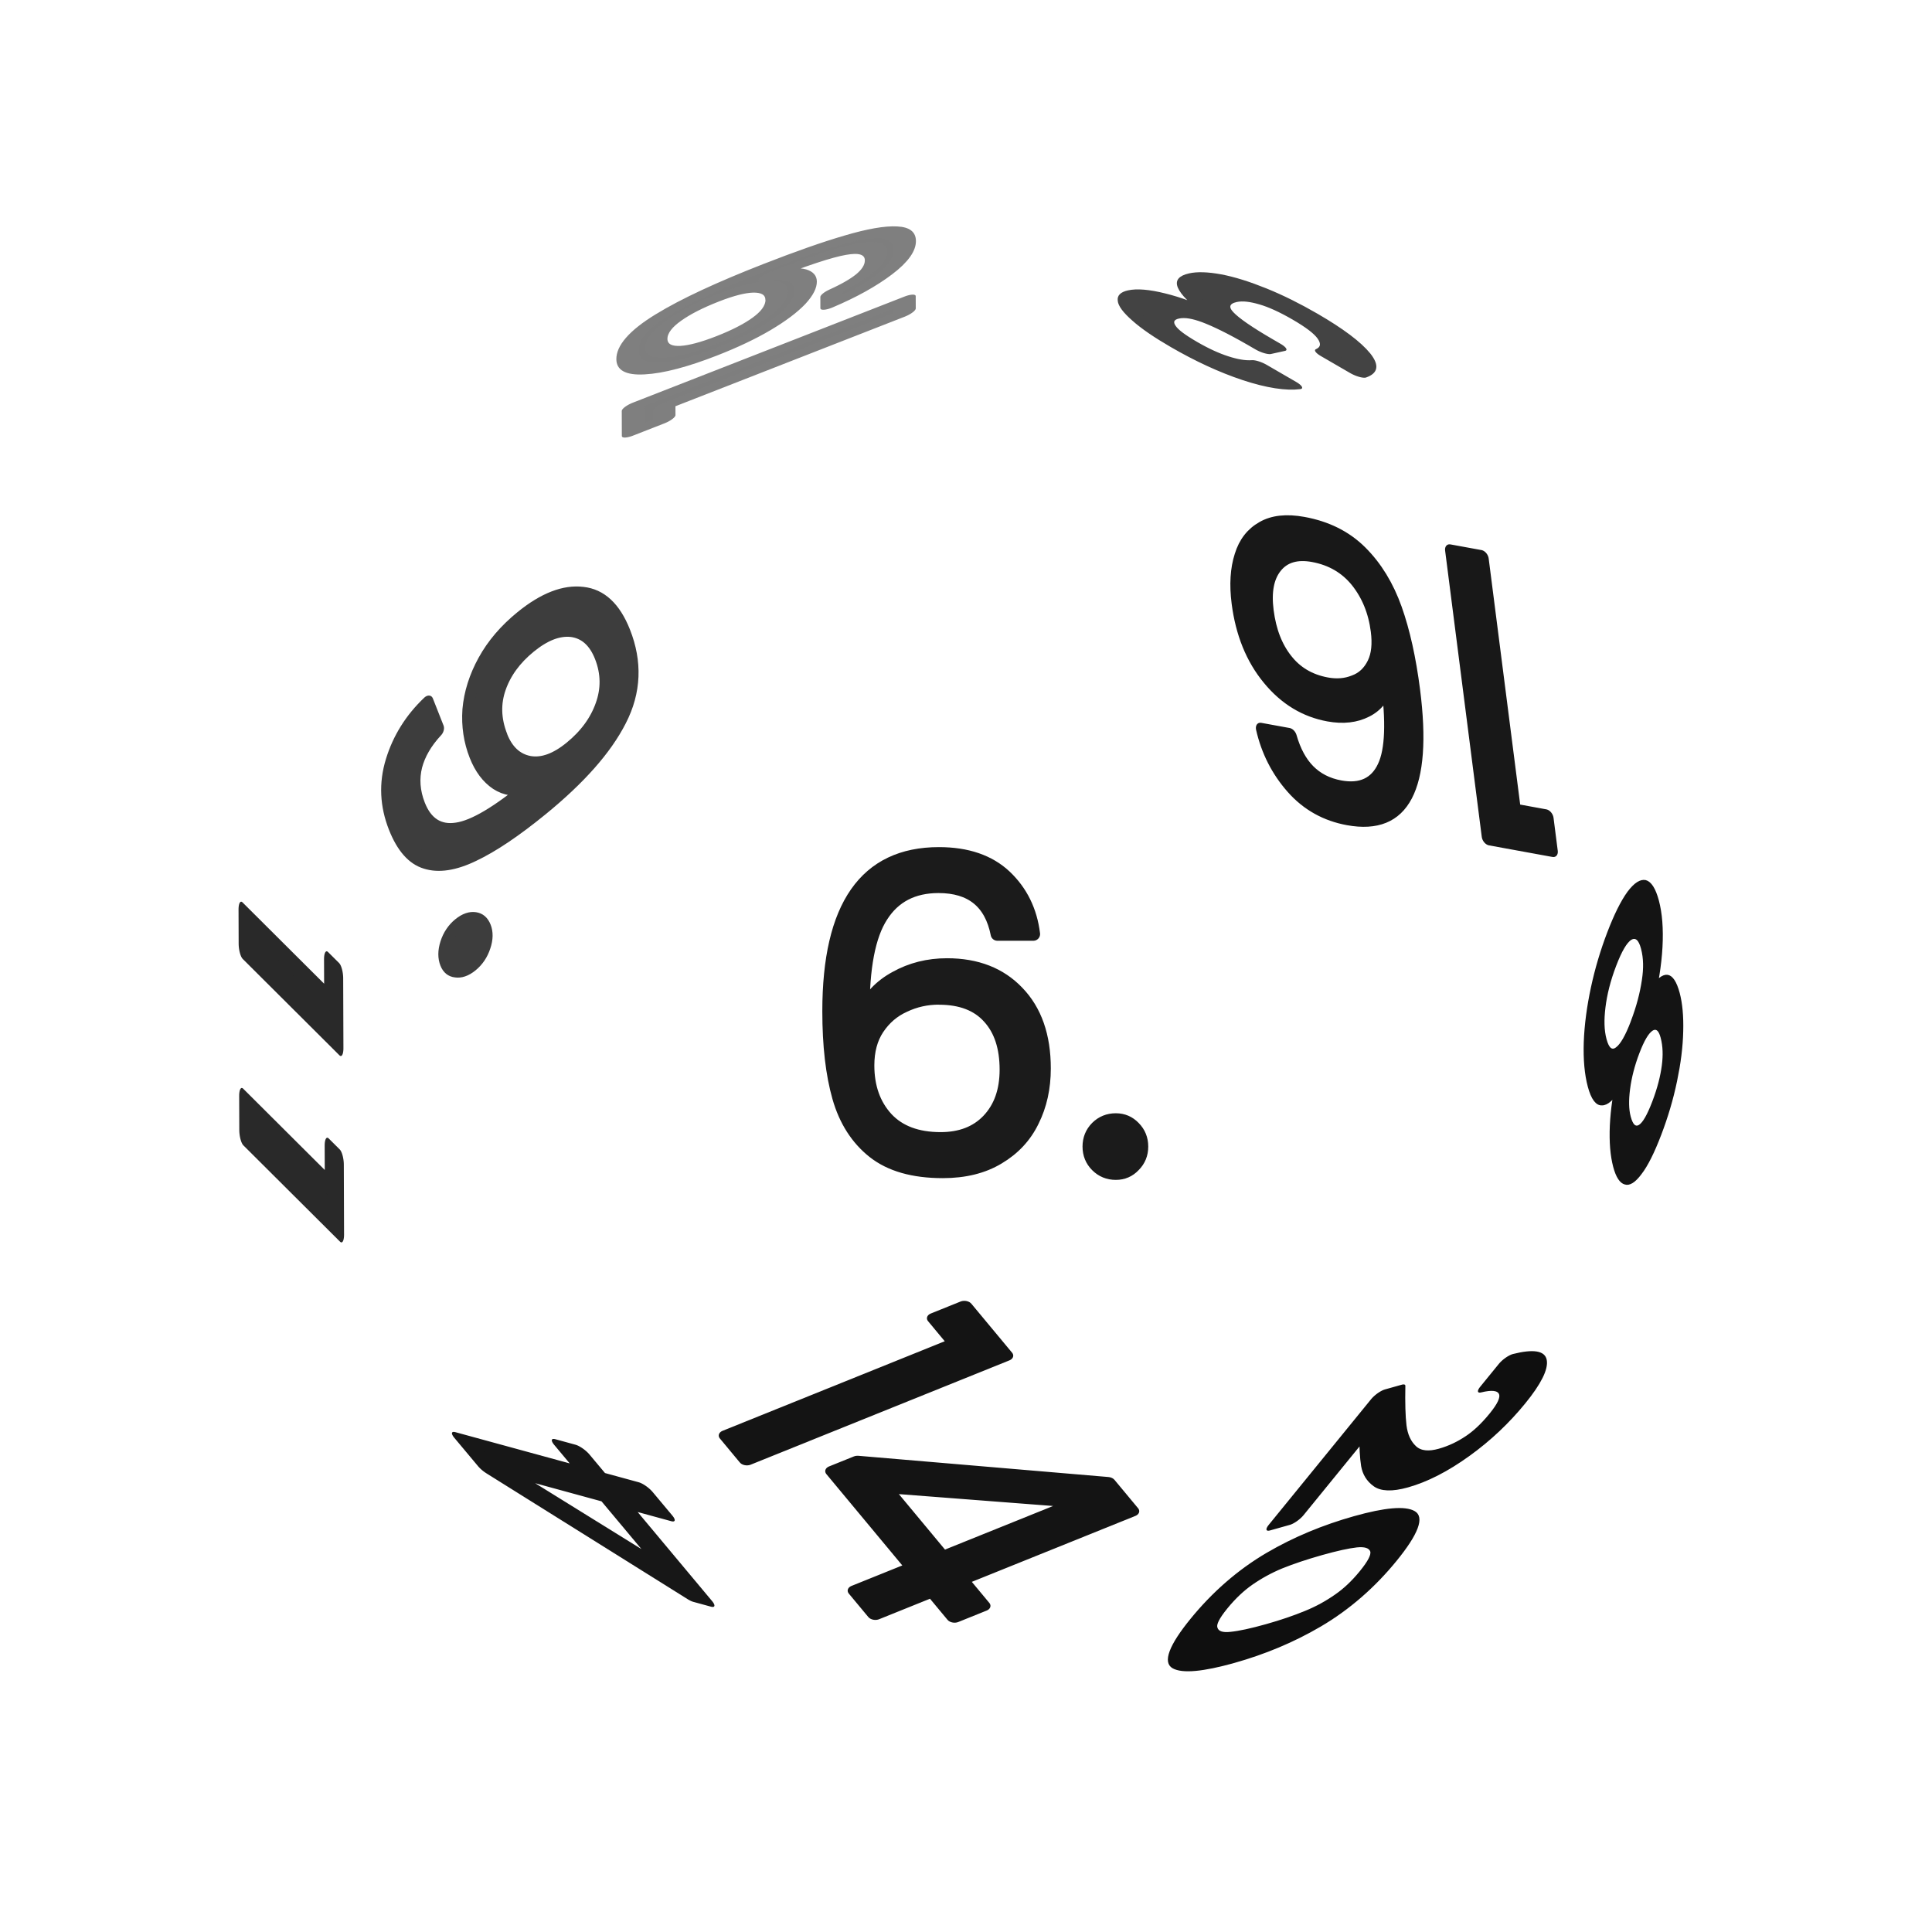
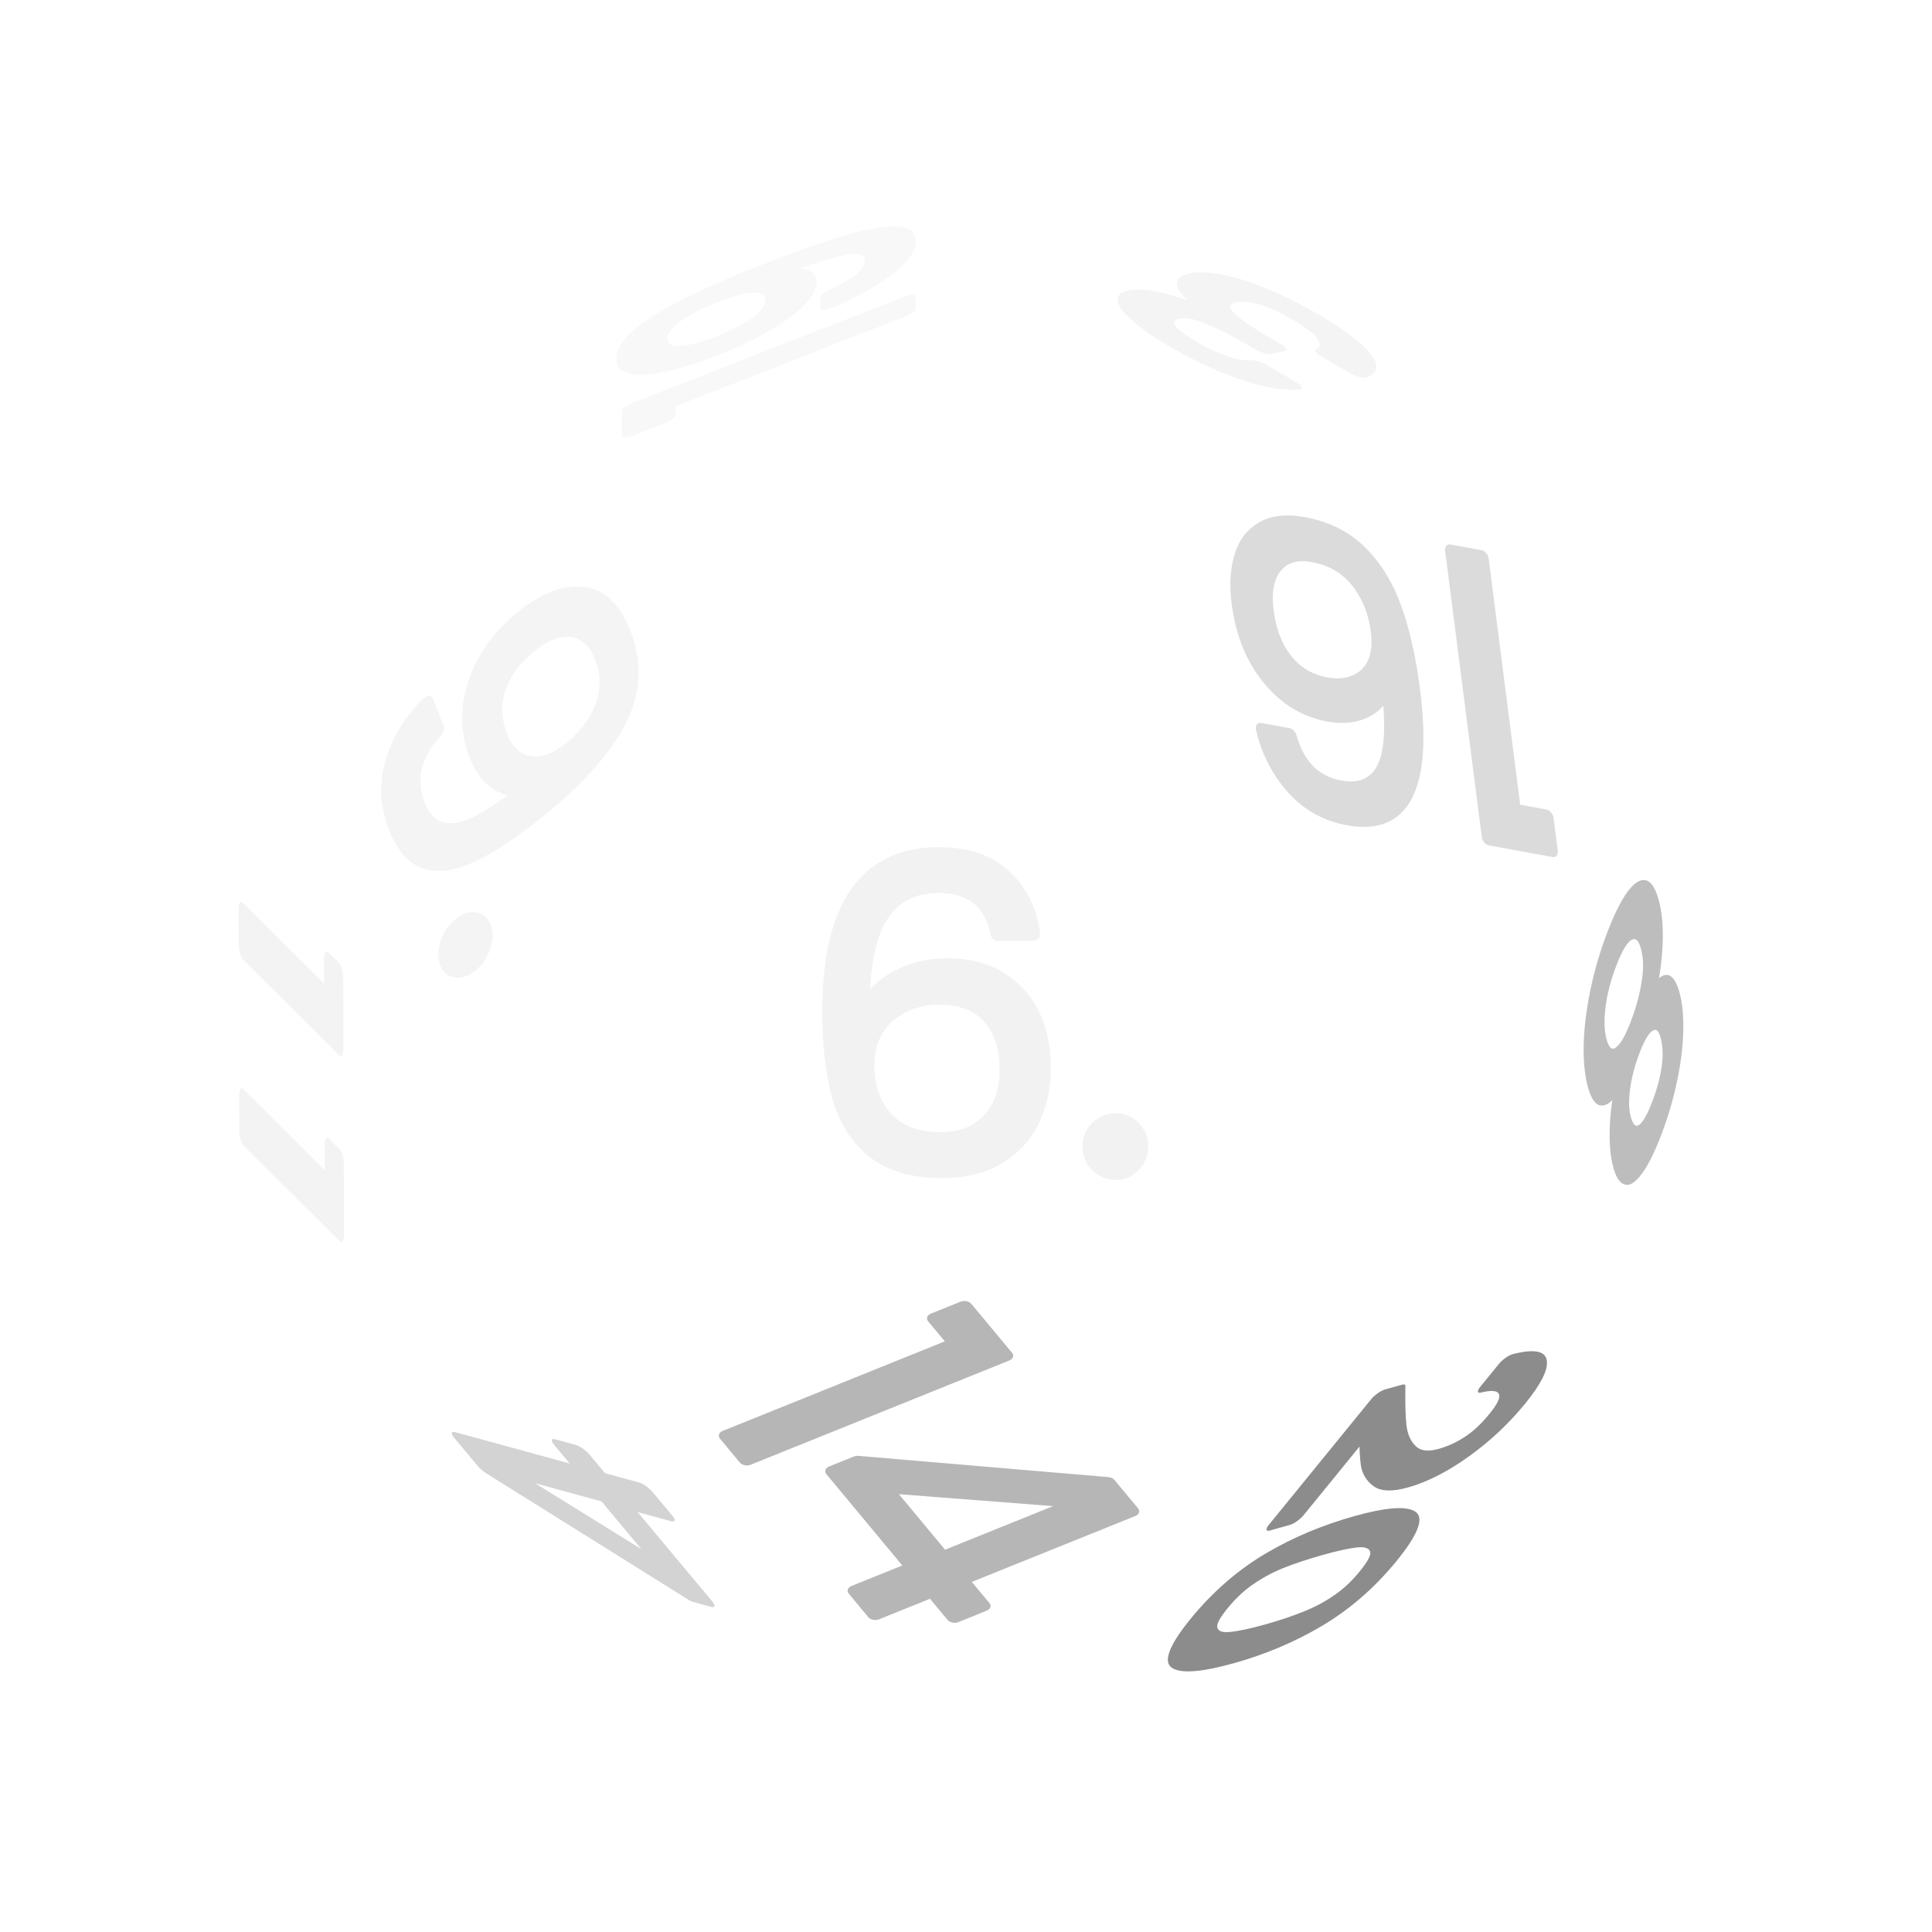
<svg xmlns="http://www.w3.org/2000/svg" viewBox="0 0 25.4 25.4" height="96" width="96">
  <g font-weight="400" font-family="Poppins" word-spacing="0" text-anchor="middle" stroke-width=".176" stroke-linecap="round" stroke-linejoin="round">
    <g style="line-height:1.5;-inkscape-font-specification:Poppins;text-align:center">
-       <path style="-inkscape-font-specification:Poppins;text-align:center" d="M13.112 12.28q-.124-.627-.773-.627-.503 0-.751.39-.249.384-.243 1.27.13-.294.43-.457.304-.17.676-.17.582 0 .926.361.35.362.35 1 0 .383-.152.688-.147.305-.452.486-.299.18-.728.18-.581 0-.909-.26-.327-.26-.457-.716-.13-.457-.13-1.13 0-2.07 1.445-2.07.553 0 .87.298.316.3.372.757zm-.768.84q-.243 0-.457.102-.214.096-.35.3-.13.197-.13.485 0 .429.249.7.248.265.71.265.396 0 .627-.242.237-.249.237-.667 0-.44-.225-.688-.226-.254-.66-.254zm2.326 2.304q-.147 0-.249-.102-.101-.101-.101-.248t.101-.249q.102-.101.249-.101.14 0 .237.101.101.102.101.249 0 .147-.101.248-.096.102-.237.102z" aria-label="6." font-size="5.644" letter-spacing="0" fill="#1b1b1b" stroke="#1b1b1b" />
+       <path style="-inkscape-font-specification:Poppins;text-align:center" d="M13.112 12.28q-.124-.627-.773-.627-.503 0-.751.39-.249.384-.243 1.27.13-.294.43-.457.304-.17.676-.17.582 0 .926.361.35.362.35 1 0 .383-.152.688-.147.305-.452.486-.299.18-.728.18-.581 0-.909-.26-.327-.26-.457-.716-.13-.457-.13-1.13 0-2.07 1.445-2.07.553 0 .87.298.316.3.372.757zm-.768.84q-.243 0-.457.102-.214.096-.35.3-.13.197-.13.485 0 .429.249.7.248.265.71.265.396 0 .627-.242.237-.249.237-.667 0-.44-.225-.688-.226-.254-.66-.254zm2.326 2.304q-.147 0-.249-.102-.101-.101-.101-.248t.101-.249q.102-.101.249-.101.14 0 .237.101.101.102.101.249 0 .147-.101.248-.096.102-.237.102z" aria-label="6." font-size="5.644" letter-spacing="0" fill="#f2f2f2" stroke="#f2f2f2" />
    </g>
    <g style="line-height:1.5;-inkscape-font-specification:Poppins;text-align:center">
-       <path style="-inkscape-font-specification:Poppins;text-align:center" d="M-421.103 125.38v-.395h.893v3.435h-.437v-3.04zm3.548.423q-.104-.528-.65-.528-.423 0-.632.328-.21.323-.205 1.069.11-.247.362-.385.256-.142.57-.142.489 0 .779.304.294.304.294.84 0 .323-.128.58-.124.257-.38.409-.252.152-.613.152-.49 0-.765-.219-.275-.218-.385-.603-.109-.385-.109-.95 0-1.744 1.216-1.744.466 0 .732.252.266.252.313.637zm-.646.707q-.204 0-.384.086-.181.08-.295.252-.11.166-.11.408 0 .361.21.59.209.223.598.223.333 0 .528-.205.2-.209.2-.56 0-.37-.19-.58-.19-.214-.557-.214z" transform="matrix(-.93452 -.17078 -.14027 -1.0957 -355.6 76.2)" aria-label="16" font-size="4.751" letter-spacing="0" fill="#181818" stroke="#181818" />
+       <path style="-inkscape-font-specification:Poppins;text-align:center" d="M-419.173 112.521v-.394h.893v3.435h-.437v-3.04zm3.549.423q-.105-.527-.651-.527-.423 0-.632.328-.21.323-.204 1.069.109-.247.36-.385.257-.143.57-.143.49 0 .78.304.294.304.294.841 0 .323-.128.58-.123.256-.38.408-.252.152-.613.152-.49 0-.765-.218-.275-.219-.384-.604-.11-.384-.11-.95 0-1.743 1.216-1.743.466 0 .732.252.266.251.314.636zm-.647.708q-.204 0-.384.086-.18.08-.295.251-.11.167-.11.409 0 .361.21.589.209.223.598.223.333 0 .528-.204.2-.209.2-.56 0-.371-.19-.58-.19-.214-.557-.214z" transform="matrix(-.93452 -.17078 -.14027 -1.0957 -355.6 62.442)" aria-label="16" font-size="4.751" letter-spacing="0" fill="#dbdbdb" stroke="#dbdbdb" />
    </g>
    <g style="line-height:1.5;-inkscape-font-specification:Poppins;text-align:center">
-       <path style="-inkscape-font-specification:Poppins;text-align:center" d="M195.394-342.636q.048.273.22.422.178.149.476.149.398 0 .585-.312.192-.312.183-1.051-.101.216-.336.34-.235.12-.523.12-.322 0-.576-.129-.25-.134-.394-.389-.144-.254-.144-.614 0-.513.298-.825.297-.317.844-.317.672 0 .941.437.274.436.274 1.3 0 .605-.11.998-.106.394-.365.6-.255.207-.701.207-.49 0-.763-.264-.274-.264-.312-.672zm.677-.7q.321 0 .528-.198.206-.201.206-.542 0-.36-.202-.58-.201-.221-.566-.221-.336 0-.537.21-.197.212-.197.557 0 .35.197.562.196.211.57.211zm1.996 1.66q-.125 0-.211-.087-.086-.086-.086-.21 0-.126.086-.212t.211-.086q.12 0 .202.086.086.086.086.211t-.086.211q-.082.087-.202.087z" transform="matrix(.34839 .88398 -.85596 .69848 -355.6 76.2)" aria-label="9." font-size="4.799" letter-spacing="0" fill="#3d3d3d" stroke="#3d3d3d" />
+       <path style="-inkscape-font-specification:Poppins;text-align:center" d="M207.171-337.843q.048.274.221.423.178.149.475.149.399 0 .586-.312.192-.312.182-1.051-.1.216-.336.34-.235.12-.523.12-.322 0-.576-.13-.25-.134-.393-.388-.144-.254-.144-.614 0-.514.297-.826.298-.317.845-.317.672 0 .94.437.274.437.274 1.3 0 .605-.11.999-.106.394-.365.6-.254.206-.7.206-.49 0-.764-.264-.273-.264-.312-.672zm.677-.7q.322 0 .528-.197.206-.202.206-.542 0-.36-.201-.581-.202-.22-.567-.22-.335 0-.537.21-.197.211-.197.557 0 .35.197.562.197.21.571.21zm1.997 1.66q-.125 0-.212-.086-.086-.087-.086-.211 0-.125.086-.211.087-.087.212-.087.12 0 .201.087.087.086.087.21 0 .126-.087.212-.081.086-.201.086z" transform="matrix(.34839 .88398 -.85596 .69848 -355.6 62.442)" aria-label="9." font-size="4.799" letter-spacing="0" fill="#f4f4f4" stroke="#f4f4f4" />
    </g>
    <g style="line-height:1.5;-inkscape-font-specification:Poppins;text-align:center">
-       <path style="-inkscape-font-specification:Poppins;text-align:center" d="M-120.248 216.88v-.244h.553v2.126h-.27v-1.882zm1.356 1.312q.03.167.135.258.109.091.291.091.244 0 .359-.19.117-.192.112-.645-.062.133-.206.21-.144.073-.32.073-.198 0-.353-.08-.153-.082-.242-.238-.088-.156-.088-.376 0-.315.183-.506.182-.194.517-.194.412 0 .576.268.168.267.168.796 0 .37-.068.612-.064.241-.223.367-.156.127-.43.127-.3 0-.467-.162-.168-.162-.191-.411zm.414-.43q.197 0 .324-.12.126-.124.126-.332 0-.221-.123-.356-.124-.135-.347-.135-.206 0-.33.129-.12.13-.12.341 0 .215.12.344.121.13.35.13z" transform="matrix(-.00186 -.59492 1.67885 -.65577 -355.6 76.2)" aria-label="19" font-size="2.94" letter-spacing="0" fill="#7e7e7e" stroke="#7f7f7f" />
+       <path style="-inkscape-font-specification:Poppins;text-align:center" d="M-143.347 216.855v-.244h.553v2.125h-.27v-1.881zm1.355 1.311q.03.168.135.259.11.09.292.09.244 0 .358-.19.118-.191.112-.644-.062.132-.206.209-.144.073-.32.073-.197 0-.353-.08-.153-.082-.241-.237-.088-.156-.088-.377 0-.314.182-.506.182-.194.517-.194.412 0 .577.268.167.268.167.797 0 .37-.067.611-.065.241-.224.368-.156.126-.43.126-.299 0-.467-.161-.167-.162-.19-.412zm.415-.43q.197 0 .323-.12.127-.123.127-.332 0-.22-.124-.356-.123-.135-.347-.135-.206 0-.33.13-.12.129-.12.34 0 .215.12.344.121.13.35.13z" transform="matrix(-.00186 -.59492 1.67885 -.65577 -355.6 62.442)" aria-label="19" font-size="2.94" letter-spacing="0" fill="#f8f8f8" stroke="#f8f8f8" />
    </g>
    <g style="line-height:1.5;-inkscape-font-specification:Poppins;text-align:center">
-       <path style="-inkscape-font-specification:Poppins;text-align:center" d="M174.463 473.057v-.206l1.049-1.452h.325v1.422h.3v.236h-.3v.481h-.269v-.48zm1.117-1.375l-.803 1.14h.803z" transform="matrix(-.96273 -1.15093 1.12634 .30782 -355.6 76.2)" aria-label="4" font-size="2.989" letter-spacing="0" fill="#171717" stroke="#171717" />
+       <path style="-inkscape-font-specification:Poppins;text-align:center" d="M158.965 459.81v-.205l1.05-1.453h.325v1.423h.299v.236h-.3v.48h-.268v-.48zm1.118-1.374l-.804 1.139h.804z" transform="matrix(-.96273 -1.15093 1.12634 .30782 -355.6 62.442)" aria-label="4" font-size="2.989" letter-spacing="0" fill="#d3d3d3" stroke="#d3d3d3" />
    </g>
    <g style="line-height:1.5;-inkscape-font-specification:Poppins;text-align:center">
-       <path style="-inkscape-font-specification:Poppins;text-align:center" d="M90.78-307.613v-.385h.872v3.351h-.427v-2.966zm1.493 2.22v-.32l1.627-2.253h.505v2.207h.463v.366h-.463v.746h-.417v-.746zm1.733-2.132l-1.246 1.766h1.246z" transform="matrix(.61351 .73798 -1.0149 .40915 -355.6 76.2)" aria-label="14" font-size="4.635" letter-spacing="0" fill="#141414" stroke="#141414" />
+       <path style="-inkscape-font-specification:Poppins;text-align:center" d="M104.745-299.172v-.384h.871v3.35h-.426v-2.966zm1.492 2.22v-.32l1.627-2.252h.505v2.206h.464v.366h-.464v.747h-.417v-.747zm1.734-2.132l-1.247 1.766h1.247z" transform="matrix(.61351 .73798 -1.0149 .40915 -355.6 62.442)" aria-label="14" font-size="4.635" letter-spacing="0" fill="#b6b6b6" stroke="#b6b6b6" />
    </g>
    <g style="line-height:1.5;-inkscape-font-specification:Poppins;text-align:center">
-       <path style="-inkscape-font-specification:Poppins;text-align:center" d="M-427.935-501.7q-.169-.067-.26-.194-.09-.127-.09-.308 0-.163.082-.293.081-.133.241-.208.163-.079.393-.079t.39.079q.162.075.244.208.084.13.084.293 0 .175-.093.308-.094.13-.257.193.187.058.296.203.112.142.112.344 0 .196-.097.344-.097.145-.275.226-.175.079-.404.079-.23 0-.405-.079-.172-.081-.269-.226-.096-.148-.096-.344 0-.202.108-.347.11-.145.296-.2zm.819-.469q0-.184-.121-.284-.12-.1-.332-.1-.209 0-.33.1-.12.1-.12.287 0 .17.124.272.126.103.326.103.202 0 .326-.103.127-.106.127-.275zm-.453.59q-.224 0-.366.105-.142.102-.142.31 0 .194.136.312.14.118.372.118.232 0 .368-.118.136-.118.136-.311 0-.203-.139-.308-.139-.109-.365-.109z" transform="matrix(-.54286 1.42046 -.289 -1.0859 -355.6 76.2)" aria-label="8" font-size="3.019" letter-spacing="0" fill="#141414" stroke="#141414" />
+       <path style="-inkscape-font-specification:Poppins;text-align:center" d="M-423.958-509.17q-.17-.066-.26-.193t-.09-.308q0-.163.08-.293.082-.133.242-.208.164-.079.393-.079.23 0 .39.079.163.075.244.208.085.13.085.293 0 .175-.094.308-.094.13-.257.193.188.057.296.202.112.142.112.345 0 .196-.097.344-.096.145-.274.226-.176.079-.405.079-.23 0-.405-.079-.172-.081-.268-.226-.097-.148-.097-.344 0-.203.109-.348.108-.145.296-.199zm.818-.468q0-.184-.12-.284-.122-.1-.333-.1-.208 0-.33.1-.12.1-.12.287 0 .17.124.272.127.102.326.102.202 0 .326-.102.127-.106.127-.275zm-.453.589q-.223 0-.365.105-.142.103-.142.311 0 .194.136.311.139.118.371.118.233 0 .368-.118.136-.117.136-.31 0-.203-.139-.308-.138-.11-.365-.11z" transform="matrix(-.54286 1.42046 -.289 -1.0859 -355.6 62.442)" aria-label="8" font-size="3.019" letter-spacing="0" fill="#bdbdbd" stroke="#bdbdbd" />
    </g>
    <g style="line-height:1.5;-inkscape-font-specification:Poppins;text-align:center">
-       <path style="-inkscape-font-specification:Poppins;text-align:center" d="M53.789-373.204q.382-.307.598-.503.217-.198.364-.412.15-.217.15-.424 0-.196-.095-.307-.094-.114-.304-.114-.205 0-.32.129-.11.126-.12.34h-.264q.012-.337.204-.52.193-.184.497-.184.31 0 .49.171.184.172.184.473 0 .25-.15.487-.148.235-.338.415-.19.178-.484.416h1.035v.228h-1.447zm1.763-.891q0-.517.168-.806.169-.292.59-.292.418 0 .587.292.168.289.168.806 0 .527-.168.819-.169.292-.587.292-.421 0-.59-.292-.168-.292-.168-.819zm1.243 0q0-.262-.036-.442-.034-.184-.142-.295-.105-.111-.307-.111-.204 0-.313.11-.105.112-.141.296-.033.18-.033.442 0 .271.033.455.036.183.141.294.109.112.313.112.202 0 .307-.112.108-.11.142-.294.036-.184.036-.455z" transform="matrix(-.93035 1.14205 -1.13608 .31973 -355.6 76.2)" aria-label="20" font-size="3.009" letter-spacing="0" fill="#0f0f0f" stroke="#0f0f0f" />
+       <path style="-inkscape-font-specification:Poppins;text-align:center" d="M69.42-386.005q.382-.307.599-.503.217-.198.364-.412.15-.216.15-.424 0-.196-.096-.307-.093-.114-.304-.114-.204 0-.319.129-.111.126-.12.34h-.265q.012-.337.205-.52.192-.184.496-.184.31 0 .49.171.184.172.184.473 0 .25-.15.487-.148.235-.337.416-.19.177-.485.415h1.035v.228H69.42zm1.763-.891q0-.517.169-.806.168-.292.59-.292.418 0 .586.292.169.289.169.806 0 .527-.169.819-.168.292-.586.292-.422 0-.59-.292-.169-.292-.169-.819zm1.243 0q0-.262-.036-.442-.033-.184-.141-.295-.106-.111-.307-.111-.205 0-.313.111-.106.111-.142.295-.033.18-.033.442 0 .271.033.455.036.183.142.294.108.112.313.112.201 0 .307-.112.108-.11.141-.294.036-.184.036-.455z" transform="matrix(-.93035 1.14205 -1.13608 .31973 -355.6 62.442)" aria-label="20" font-size="3.009" letter-spacing="0" fill="#8c8c8c" stroke="#8c8c8c" />
    </g>
    <g style="line-height:1.5;-inkscape-font-specification:Poppins;text-align:center">
-       <path style="-inkscape-font-specification:Poppins;text-align:center" d="M-253.597-601.574v-.243h.55v2.117h-.269v-1.874zm1.467 0v-.243h.55v2.117h-.27v-1.874z" transform="matrix(.00568 1.67045 -.60068 -.59857 -355.6 76.2)" aria-label="11" font-size="2.928" letter-spacing=".529" fill="#292929" stroke="#292929" />
+       <path style="-inkscape-font-specification:Poppins;text-align:center" d="M-245.332-601.496v-.243h.55v2.117h-.269v-1.874zm1.466 0v-.243h.55v2.117h-.268v-1.874z" transform="matrix(.00568 1.67045 -.60068 -.59857 -355.6 62.442)" aria-label="11" font-size="2.928" letter-spacing=".529" fill="#f3f3f3" stroke="#f3f3f3" />
    </g>
    <g style="line-height:1.5;-inkscape-font-specification:Poppins;text-align:center">
-       <path style="-inkscape-font-specification:Poppins;text-align:center" d="M-9.396 430.423q.02-.267.206-.419.186-.15.483-.15.198 0 .34.072.146.07.218.192.076.122.076.276 0 .18-.105.311-.101.131-.267.169v.014q.189.047.3.184.11.136.11.357 0 .166-.076.3-.075.13-.227.206-.15.076-.363.076-.308 0-.506-.16-.198-.163-.221-.46h.256q.02.175.142.286.122.11.326.11.204 0 .308-.105.108-.107.108-.276 0-.218-.146-.314-.145-.096-.439-.096h-.067v-.221h.07q.268-.003.404-.087.137-.088.137-.268 0-.154-.102-.247-.098-.093-.285-.093-.18 0-.29.093-.111.093-.131.25z" transform="matrix(-1.49875 -.86902 .83287 -.1843 -355.6 76.2)" aria-label="3" font-size="2.908" letter-spacing="0" fill="#434343" stroke="#434343" />
+       <path style="-inkscape-font-specification:Poppins;text-align:center" d="M-20.856 409.801q.02-.267.207-.418.186-.152.482-.152.198 0 .34.073.146.07.219.192.075.122.075.276 0 .18-.104.311-.102.131-.268.17v.014q.19.046.3.183.11.137.11.358 0 .165-.075.3-.076.13-.227.206-.152.075-.364.075-.308 0-.506-.16-.198-.163-.22-.46h.255q.02.175.143.286.122.11.325.11.204 0 .309-.104.107-.108.107-.277 0-.218-.145-.314-.146-.096-.44-.096h-.066v-.22h.07q.267-.004.404-.088.136-.087.136-.268 0-.154-.101-.247-.1-.093-.285-.093-.18 0-.291.093-.11.093-.131.25z" transform="matrix(-1.49875 -.86902 .83287 -.1843 -355.6 62.442)" aria-label="3" font-size="2.908" letter-spacing="0" fill="#f4f4f4" stroke="#f4f4f4" />
    </g>
  </g>
</svg>
